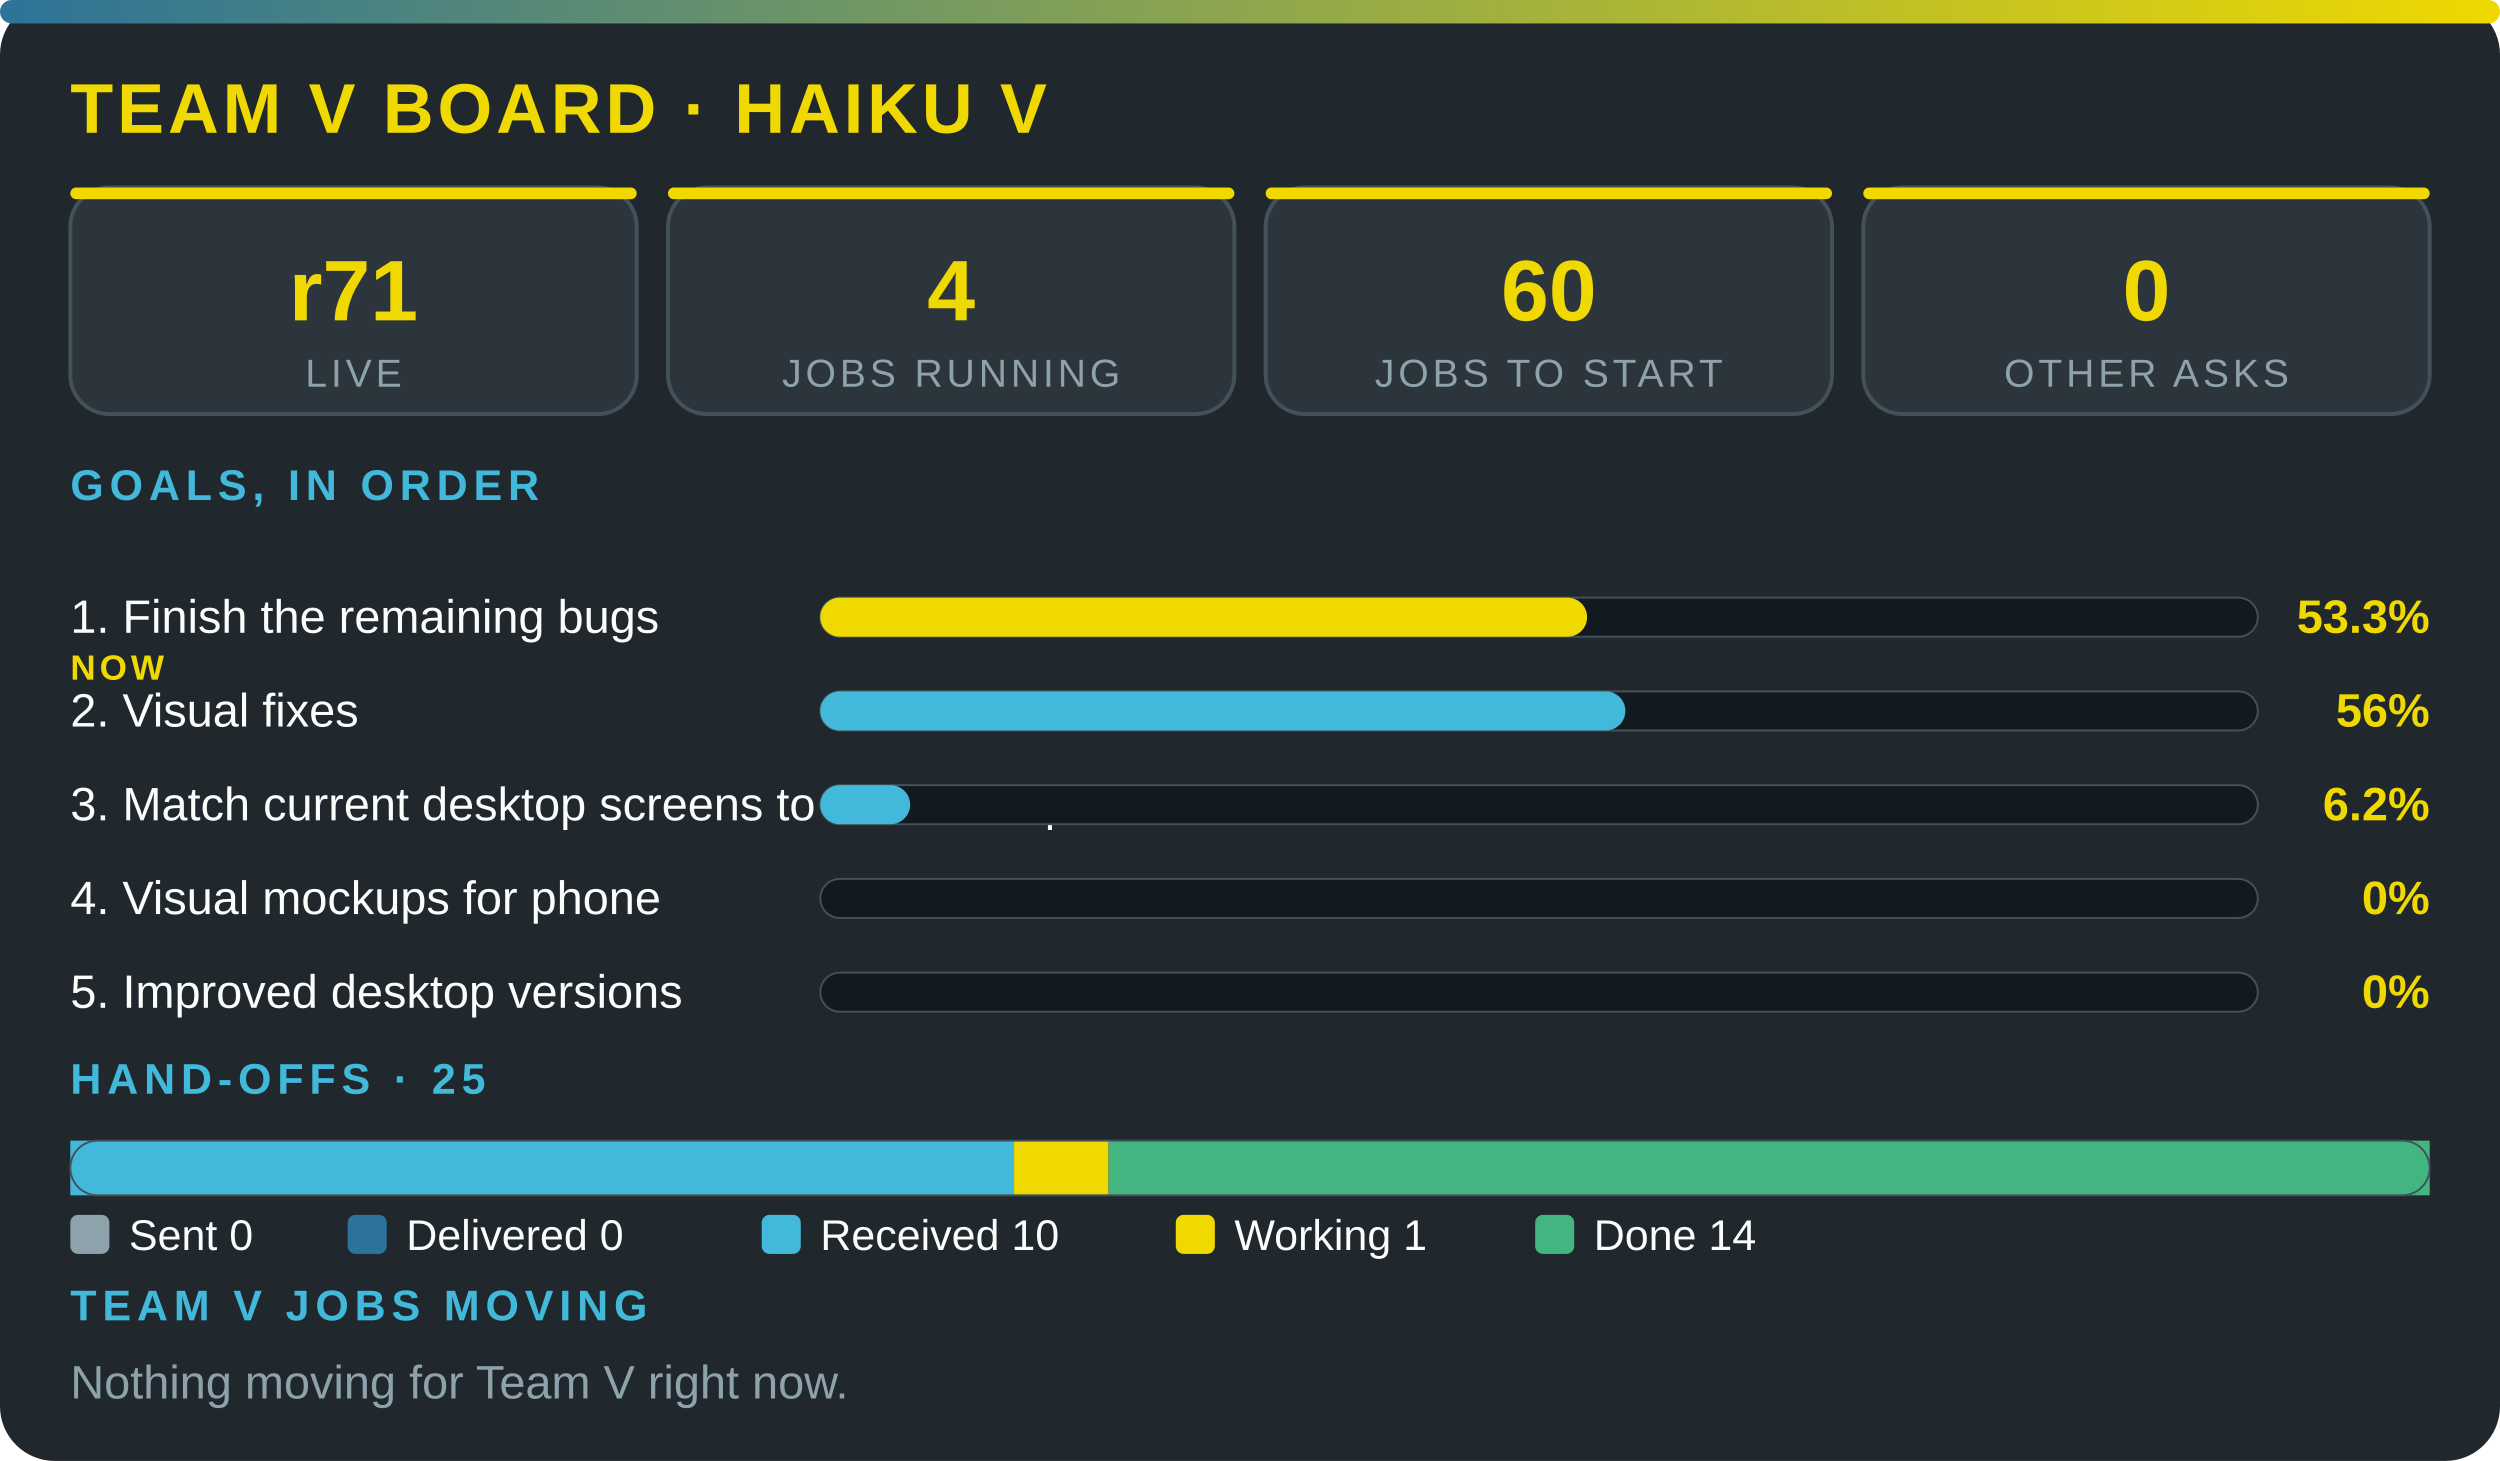
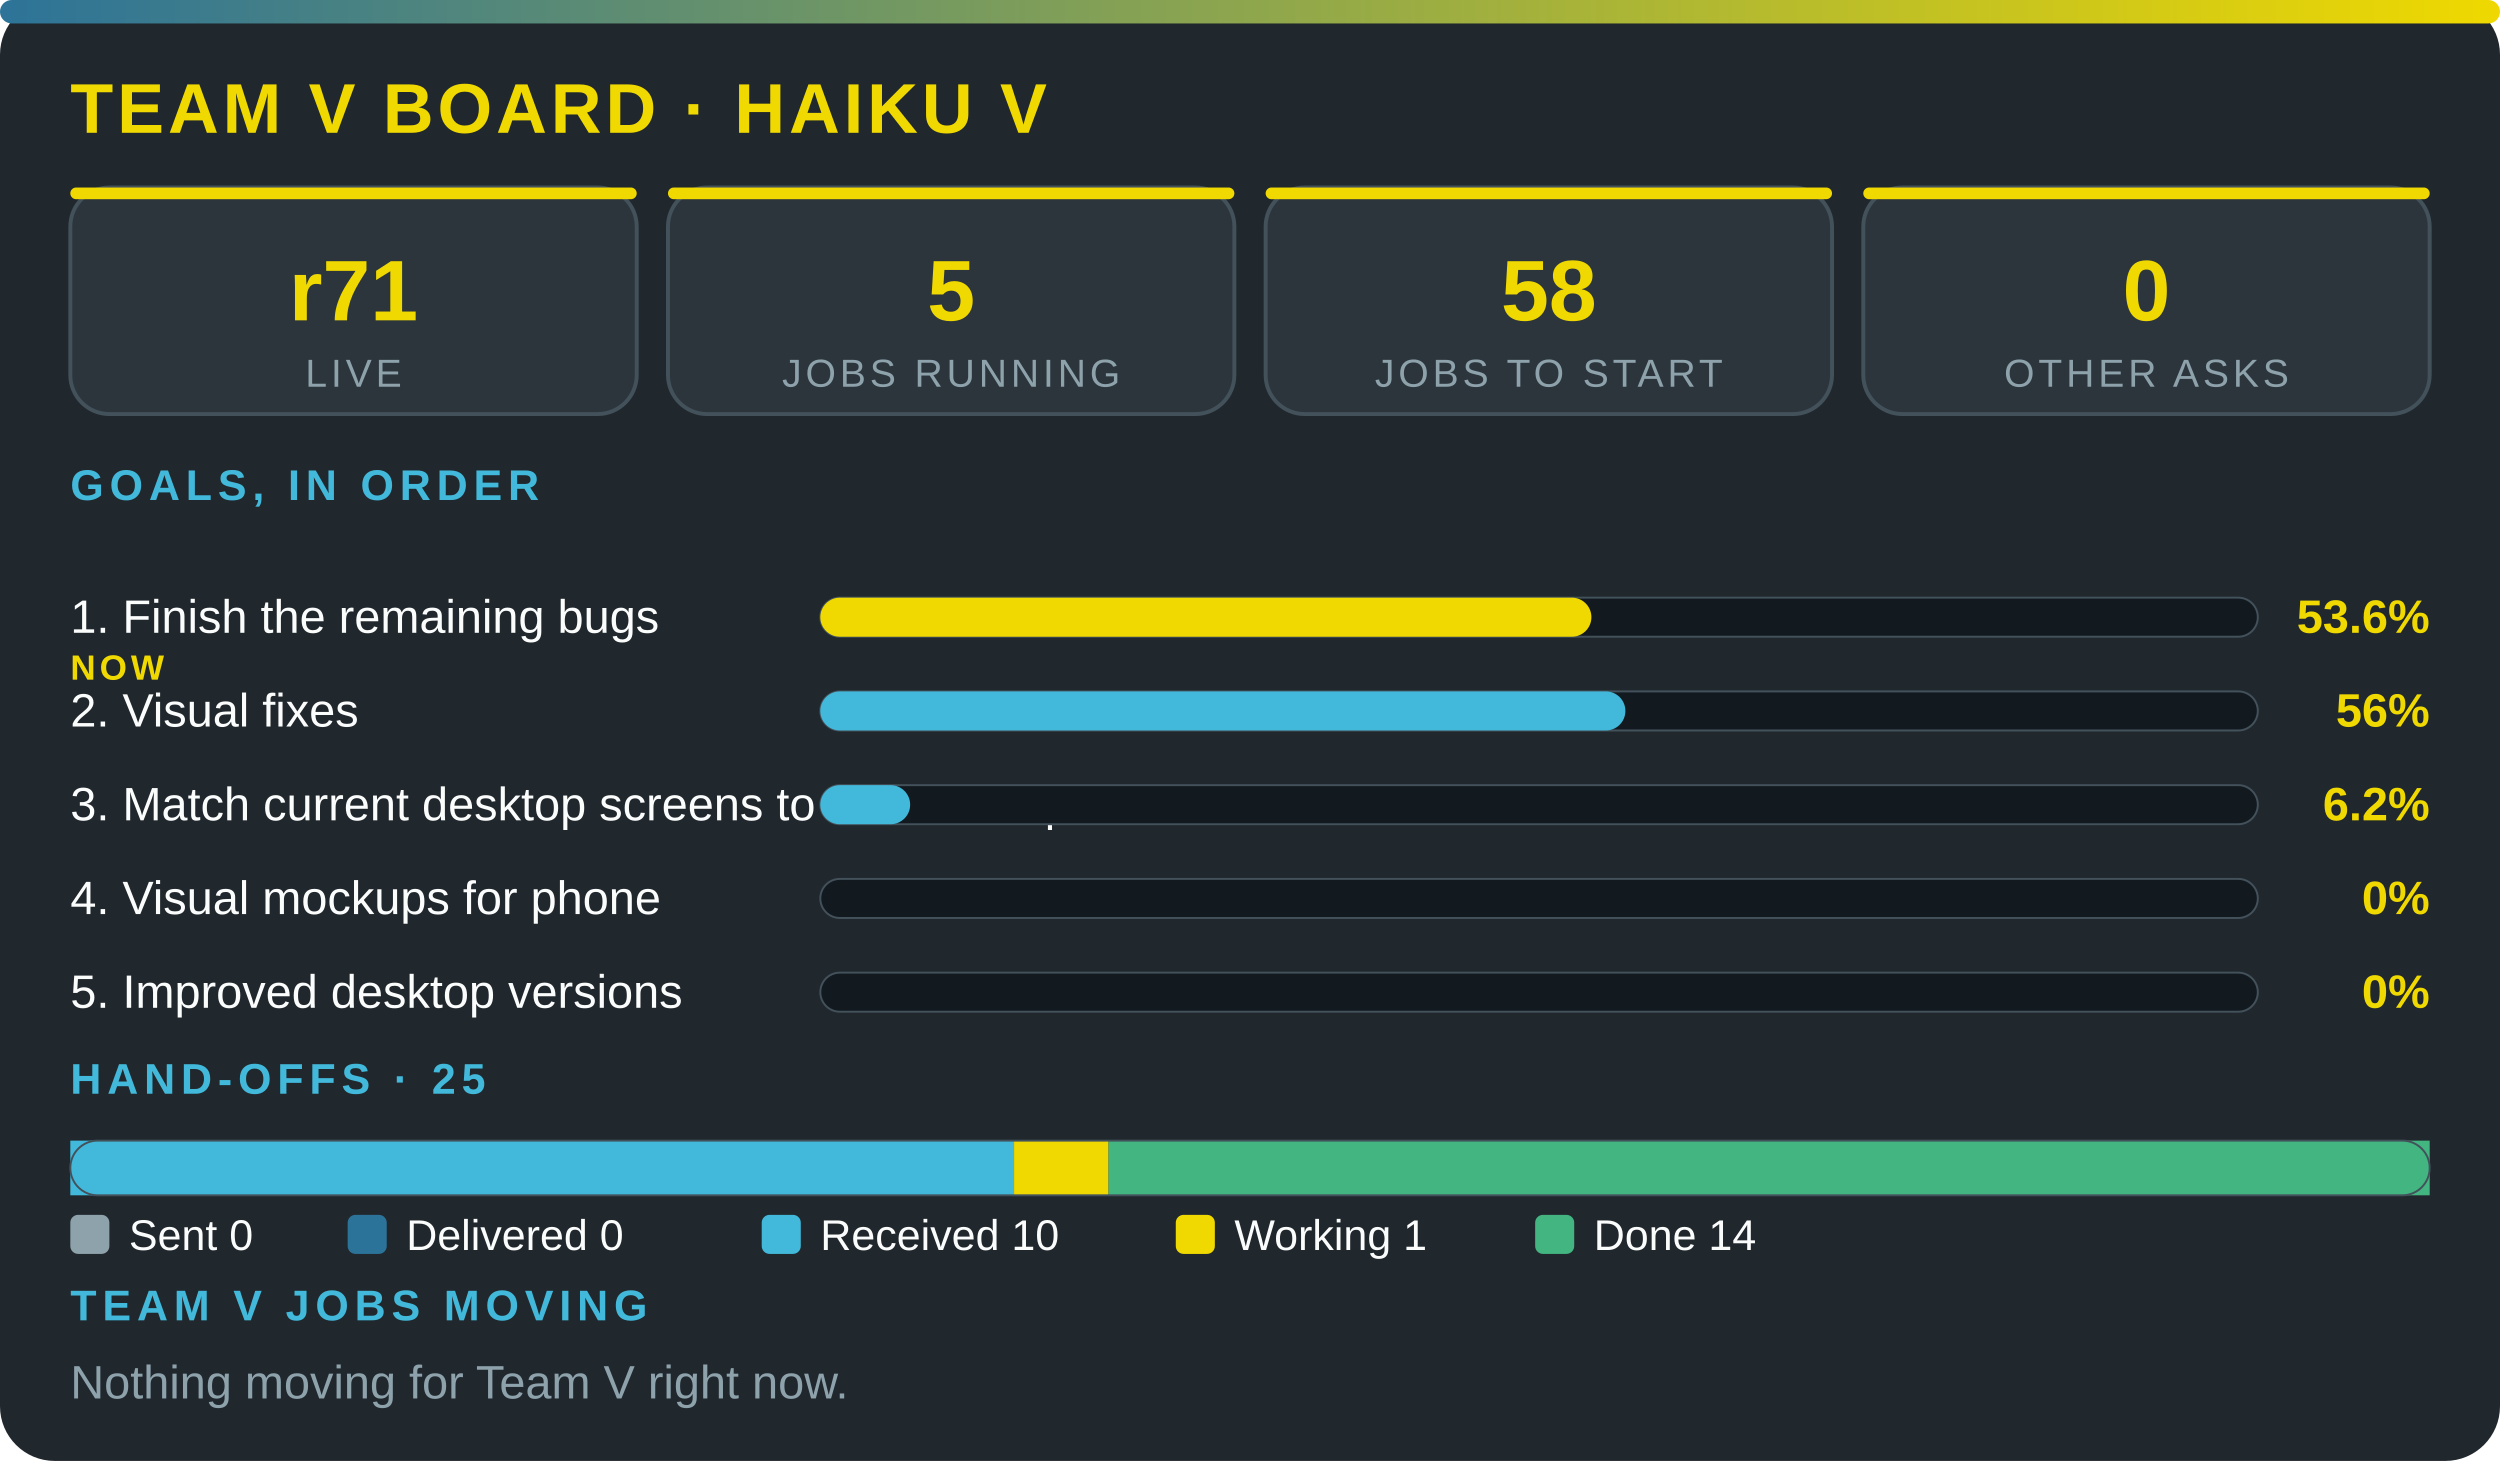
<svg xmlns="http://www.w3.org/2000/svg" viewBox="0 0 640 374" width="100%" role="img" aria-label="Team V board · Haiku V" font-family="'Segoe UI',system-ui,Arial,sans-serif">
  <defs>
    <linearGradient id="g">
      <stop offset="0" stop-color="#2c7399" />
      <stop offset="1" stop-color="#f0d900" />
    </linearGradient>
  </defs>
  <rect width="640" height="374" rx="14" fill="#20272d" />
  <rect width="640" height="6" rx="3" fill="url(#g)" />
  <text x="18" y="34" font-size="18" font-weight="800" fill="#f0d900" letter-spacing="1">TEAM V BOARD · HAIKU V</text>
  <rect x="18" y="48" width="145" height="58" rx="10" fill="#2c353c" stroke="#43515b" />
  <rect x="18" y="48" width="145" height="3" rx="1.5" fill="#f0d900" />
  <text x="90.5" y="82" font-size="22" font-weight="800" fill="#f0d900" text-anchor="middle">r71</text>
  <text x="90.5" y="99" font-size="10" fill="#8ea2ac" letter-spacing="1" text-anchor="middle">LIVE</text>
  <rect x="171" y="48" width="145" height="58" rx="10" fill="#2c353c" stroke="#43515b" />
  <rect x="171" y="48" width="145" height="3" rx="1.5" fill="#f0d900" />
-   <text x="243.5" y="82" font-size="22" font-weight="800" fill="#f0d900" text-anchor="middle">4</text>
+   <text x="243.5" y="82" font-size="22" font-weight="800" fill="#f0d900" text-anchor="middle">5</text>
  <text x="243.5" y="99" font-size="10" fill="#8ea2ac" letter-spacing="1" text-anchor="middle">JOBS RUNNING</text>
  <rect x="324" y="48" width="145" height="58" rx="10" fill="#2c353c" stroke="#43515b" />
  <rect x="324" y="48" width="145" height="3" rx="1.5" fill="#f0d900" />
-   <text x="396.5" y="82" font-size="22" font-weight="800" fill="#f0d900" text-anchor="middle">60</text>
+   <text x="396.5" y="82" font-size="22" font-weight="800" fill="#f0d900" text-anchor="middle">58</text>
  <text x="396.5" y="99" font-size="10" fill="#8ea2ac" letter-spacing="1" text-anchor="middle">JOBS TO START</text>
  <rect x="477" y="48" width="145" height="58" rx="10" fill="#2c353c" stroke="#43515b" />
  <rect x="477" y="48" width="145" height="3" rx="1.5" fill="#f0d900" />
  <text x="549.5" y="82" font-size="22" font-weight="800" fill="#f0d900" text-anchor="middle">0</text>
  <text x="549.5" y="99" font-size="10" fill="#8ea2ac" letter-spacing="1" text-anchor="middle">OTHER ASKS</text>
  <text x="18" y="128" font-size="11" font-weight="700" fill="#42b9da" letter-spacing="1.5">GOALS, IN ORDER</text>
  <text x="18" y="162" font-size="12" fill="#fbfcfc">1. Finish the remaining bugs</text>
  <text x="18" y="174" font-size="9" font-weight="800" letter-spacing="1" fill="#f0d900">NOW</text>
  <rect x="210" y="153" width="368" height="10" rx="5" fill="#12191f" stroke="#43515b" stroke-width=".5" />
-   <rect x="210" y="153" width="196.3" height="10" rx="5" fill="#f0d900" />
-   <text x="622" y="162" font-size="12" font-weight="800" fill="#f0d900" text-anchor="end">53.3%</text>
+   <rect x="210" y="153" width="197.4" height="10" rx="5" fill="#f0d900" />
+   <text x="622" y="162" font-size="12" font-weight="800" fill="#f0d900" text-anchor="end">53.6%</text>
  <text x="18" y="186" font-size="12" fill="#fbfcfc">2. Visual fixes</text>
  <rect x="210" y="177" width="368" height="10" rx="5" fill="#12191f" stroke="#43515b" stroke-width=".5" />
  <rect x="210" y="177" width="206.1" height="10" rx="5" fill="#42b9da" />
  <text x="622" y="186" font-size="12" font-weight="800" fill="#f0d900" text-anchor="end">56%</text>
  <text x="18" y="210" font-size="12" fill="#fbfcfc">3. Match current desktop screens to the mockup</text>
  <rect x="210" y="201" width="368" height="10" rx="5" fill="#12191f" stroke="#43515b" stroke-width=".5" />
  <rect x="210" y="201" width="23" height="10" rx="5" fill="#42b9da" />
  <text x="622" y="210" font-size="12" font-weight="800" fill="#f0d900" text-anchor="end">6.2%</text>
  <text x="18" y="234" font-size="12" fill="#fbfcfc">4. Visual mockups for phone</text>
  <rect x="210" y="225" width="368" height="10" rx="5" fill="#12191f" stroke="#43515b" stroke-width=".5" />
  <text x="622" y="234" font-size="12" font-weight="800" fill="#f0d900" text-anchor="end">0%</text>
  <text x="18" y="258" font-size="12" fill="#fbfcfc">5. Improved desktop versions</text>
  <rect x="210" y="249" width="368" height="10" rx="5" fill="#12191f" stroke="#43515b" stroke-width=".5" />
  <text x="622" y="258" font-size="12" font-weight="800" fill="#f0d900" text-anchor="end">0%</text>
  <text x="18" y="280" font-size="11" font-weight="700" fill="#42b9da" letter-spacing="1.5">HAND-OFFS · 25</text>
  <rect x="18" y="292" width="241.6" height="14" fill="#42b9da" />
  <rect x="259.6" y="292" width="24.2" height="14" fill="#f0d900" />
  <rect x="283.8" y="292" width="338.2" height="14" fill="#43b581" />
  <rect x="18" y="292" width="604" height="14" rx="7" fill="none" stroke="#43515b" stroke-width=".5" />
  <rect x="18" y="311" width="10" height="10" rx="2" fill="#8ea2ac" />
  <text x="33" y="320" font-size="11" fill="#fbfcfc">Sent 0</text>
  <rect x="89" y="311" width="10" height="10" rx="2" fill="#2c7399" />
  <text x="104" y="320" font-size="11" fill="#fbfcfc">Delivered 0</text>
  <rect x="195" y="311" width="10" height="10" rx="2" fill="#42b9da" />
  <text x="210" y="320" font-size="11" fill="#fbfcfc">Received 10</text>
  <rect x="301" y="311" width="10" height="10" rx="2" fill="#f0d900" />
  <text x="316" y="320" font-size="11" fill="#fbfcfc">Working 1</text>
  <rect x="393" y="311" width="10" height="10" rx="2" fill="#43b581" />
  <text x="408" y="320" font-size="11" fill="#fbfcfc">Done 14</text>
  <text x="18" y="338" font-size="11" font-weight="700" fill="#42b9da" letter-spacing="1.5">TEAM V JOBS MOVING</text>
  <text x="18" y="358" font-size="12" fill="#8ea2ac">Nothing moving for Team V right now.</text>
</svg>
